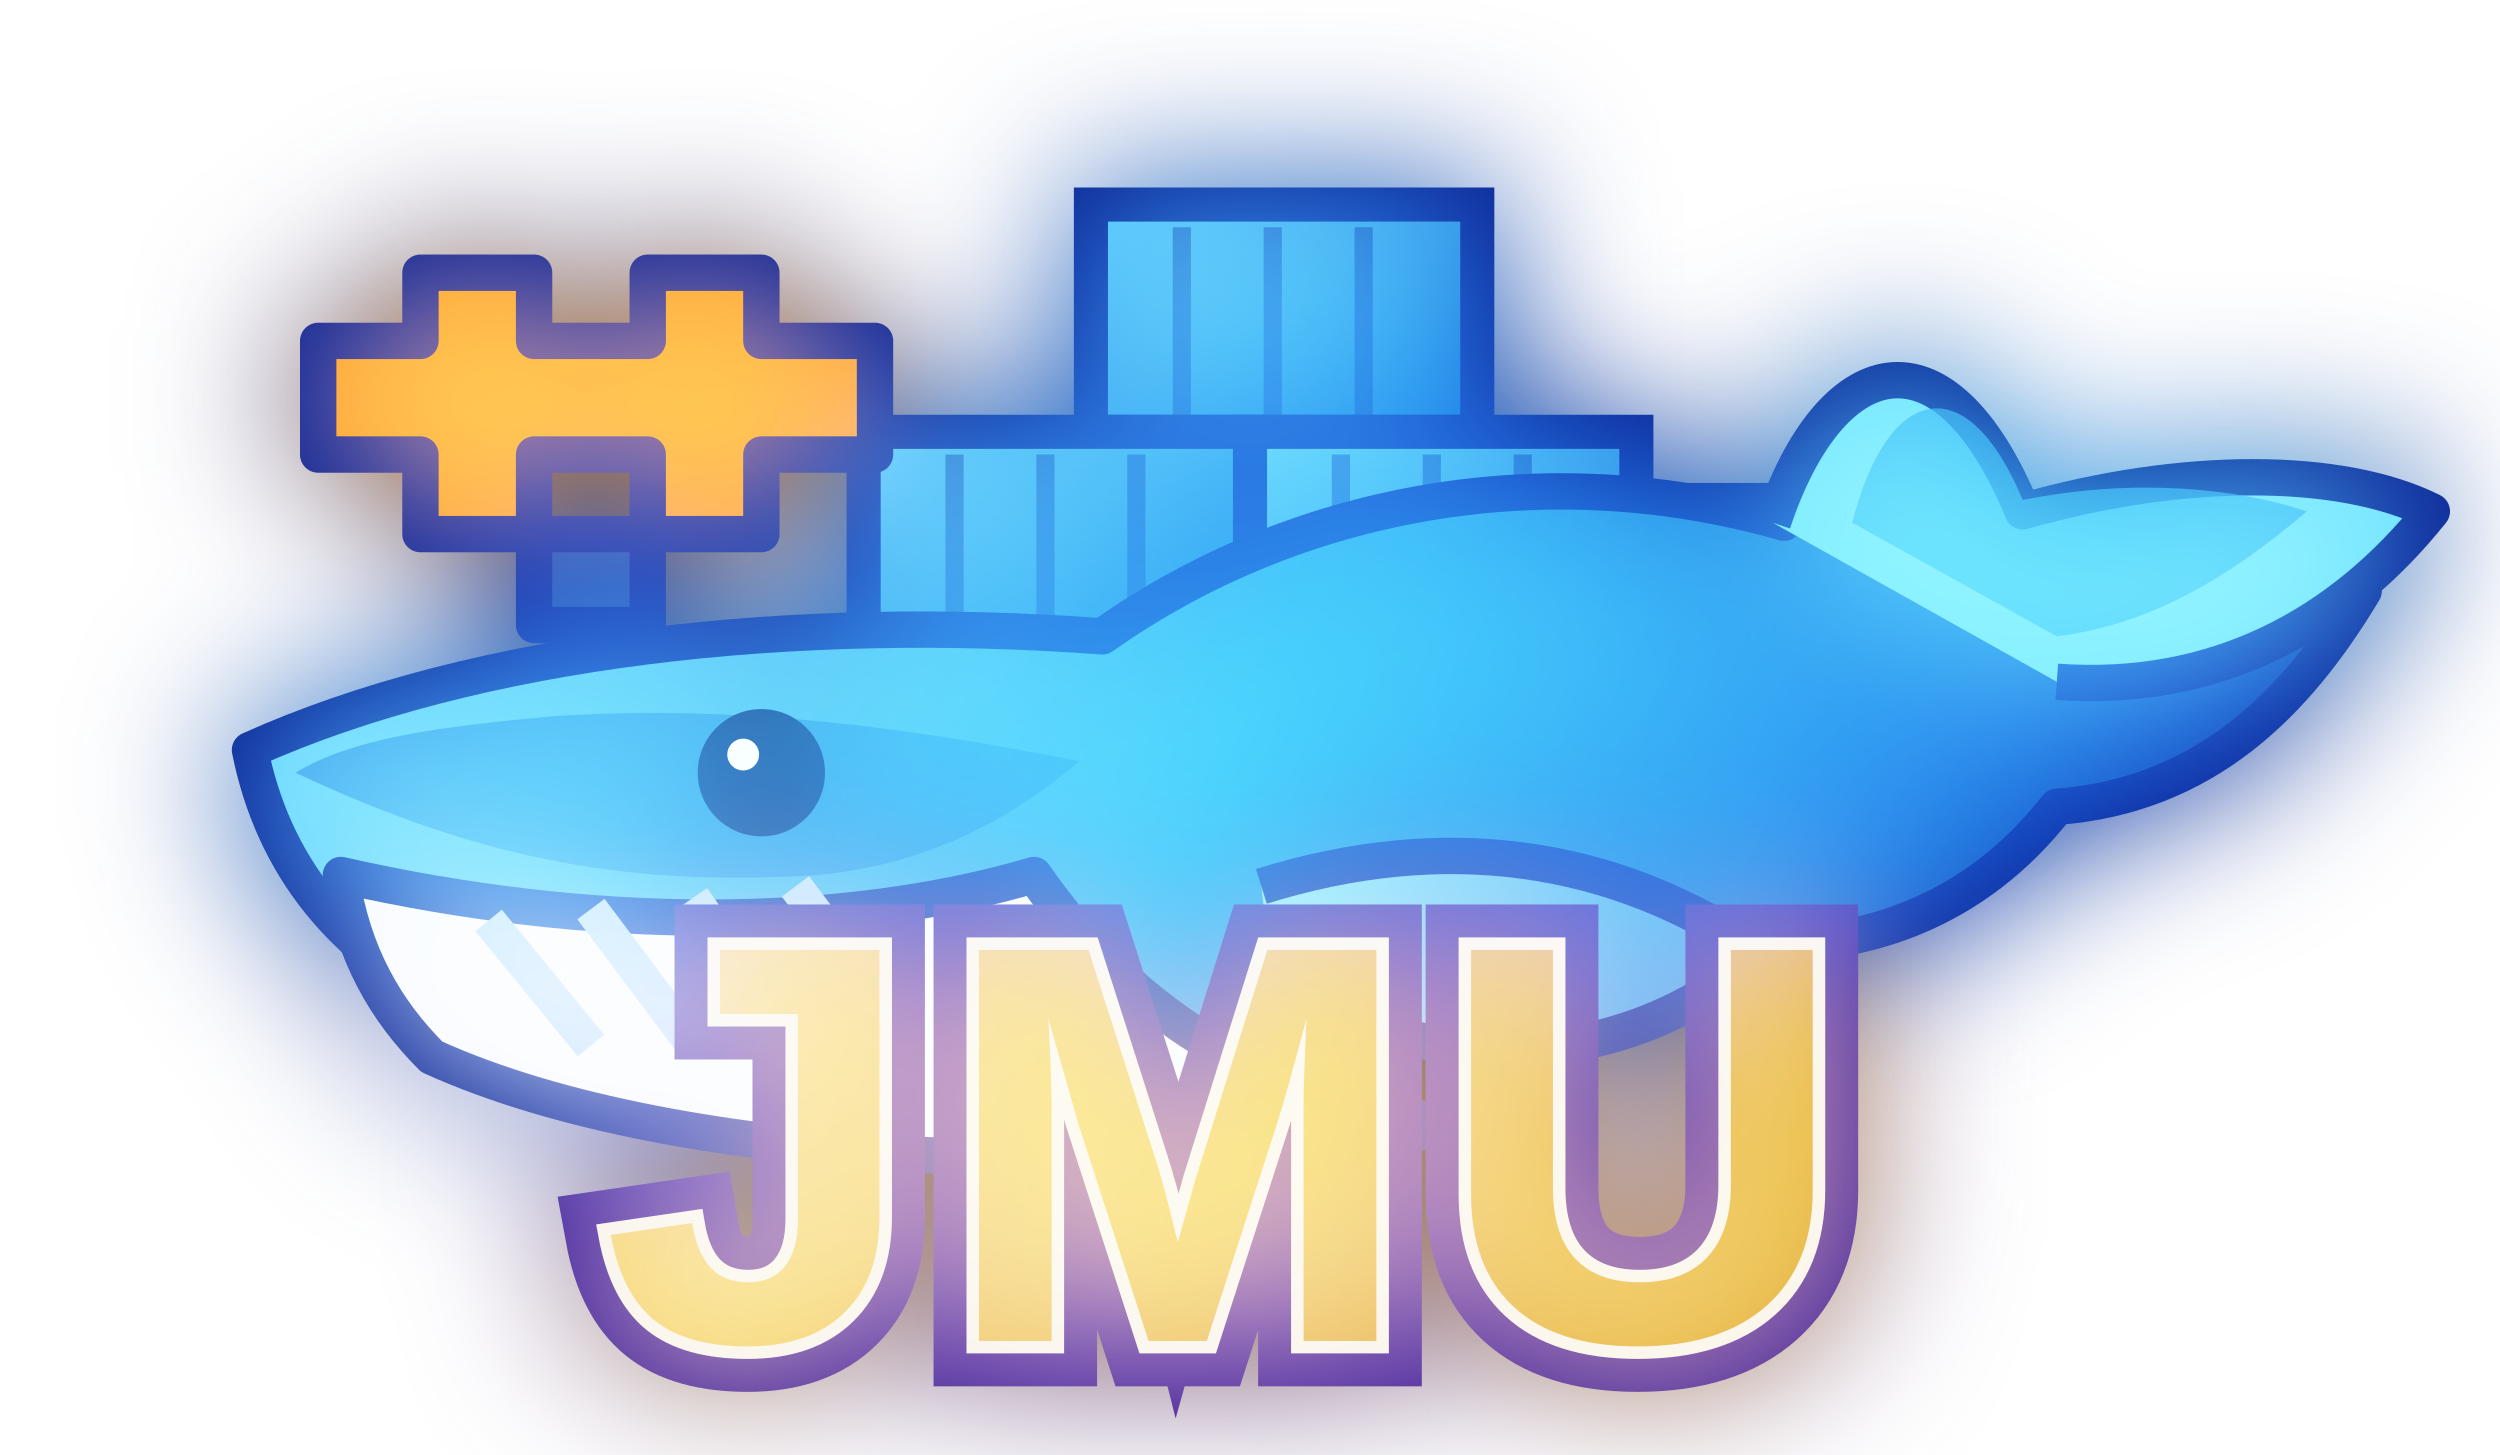
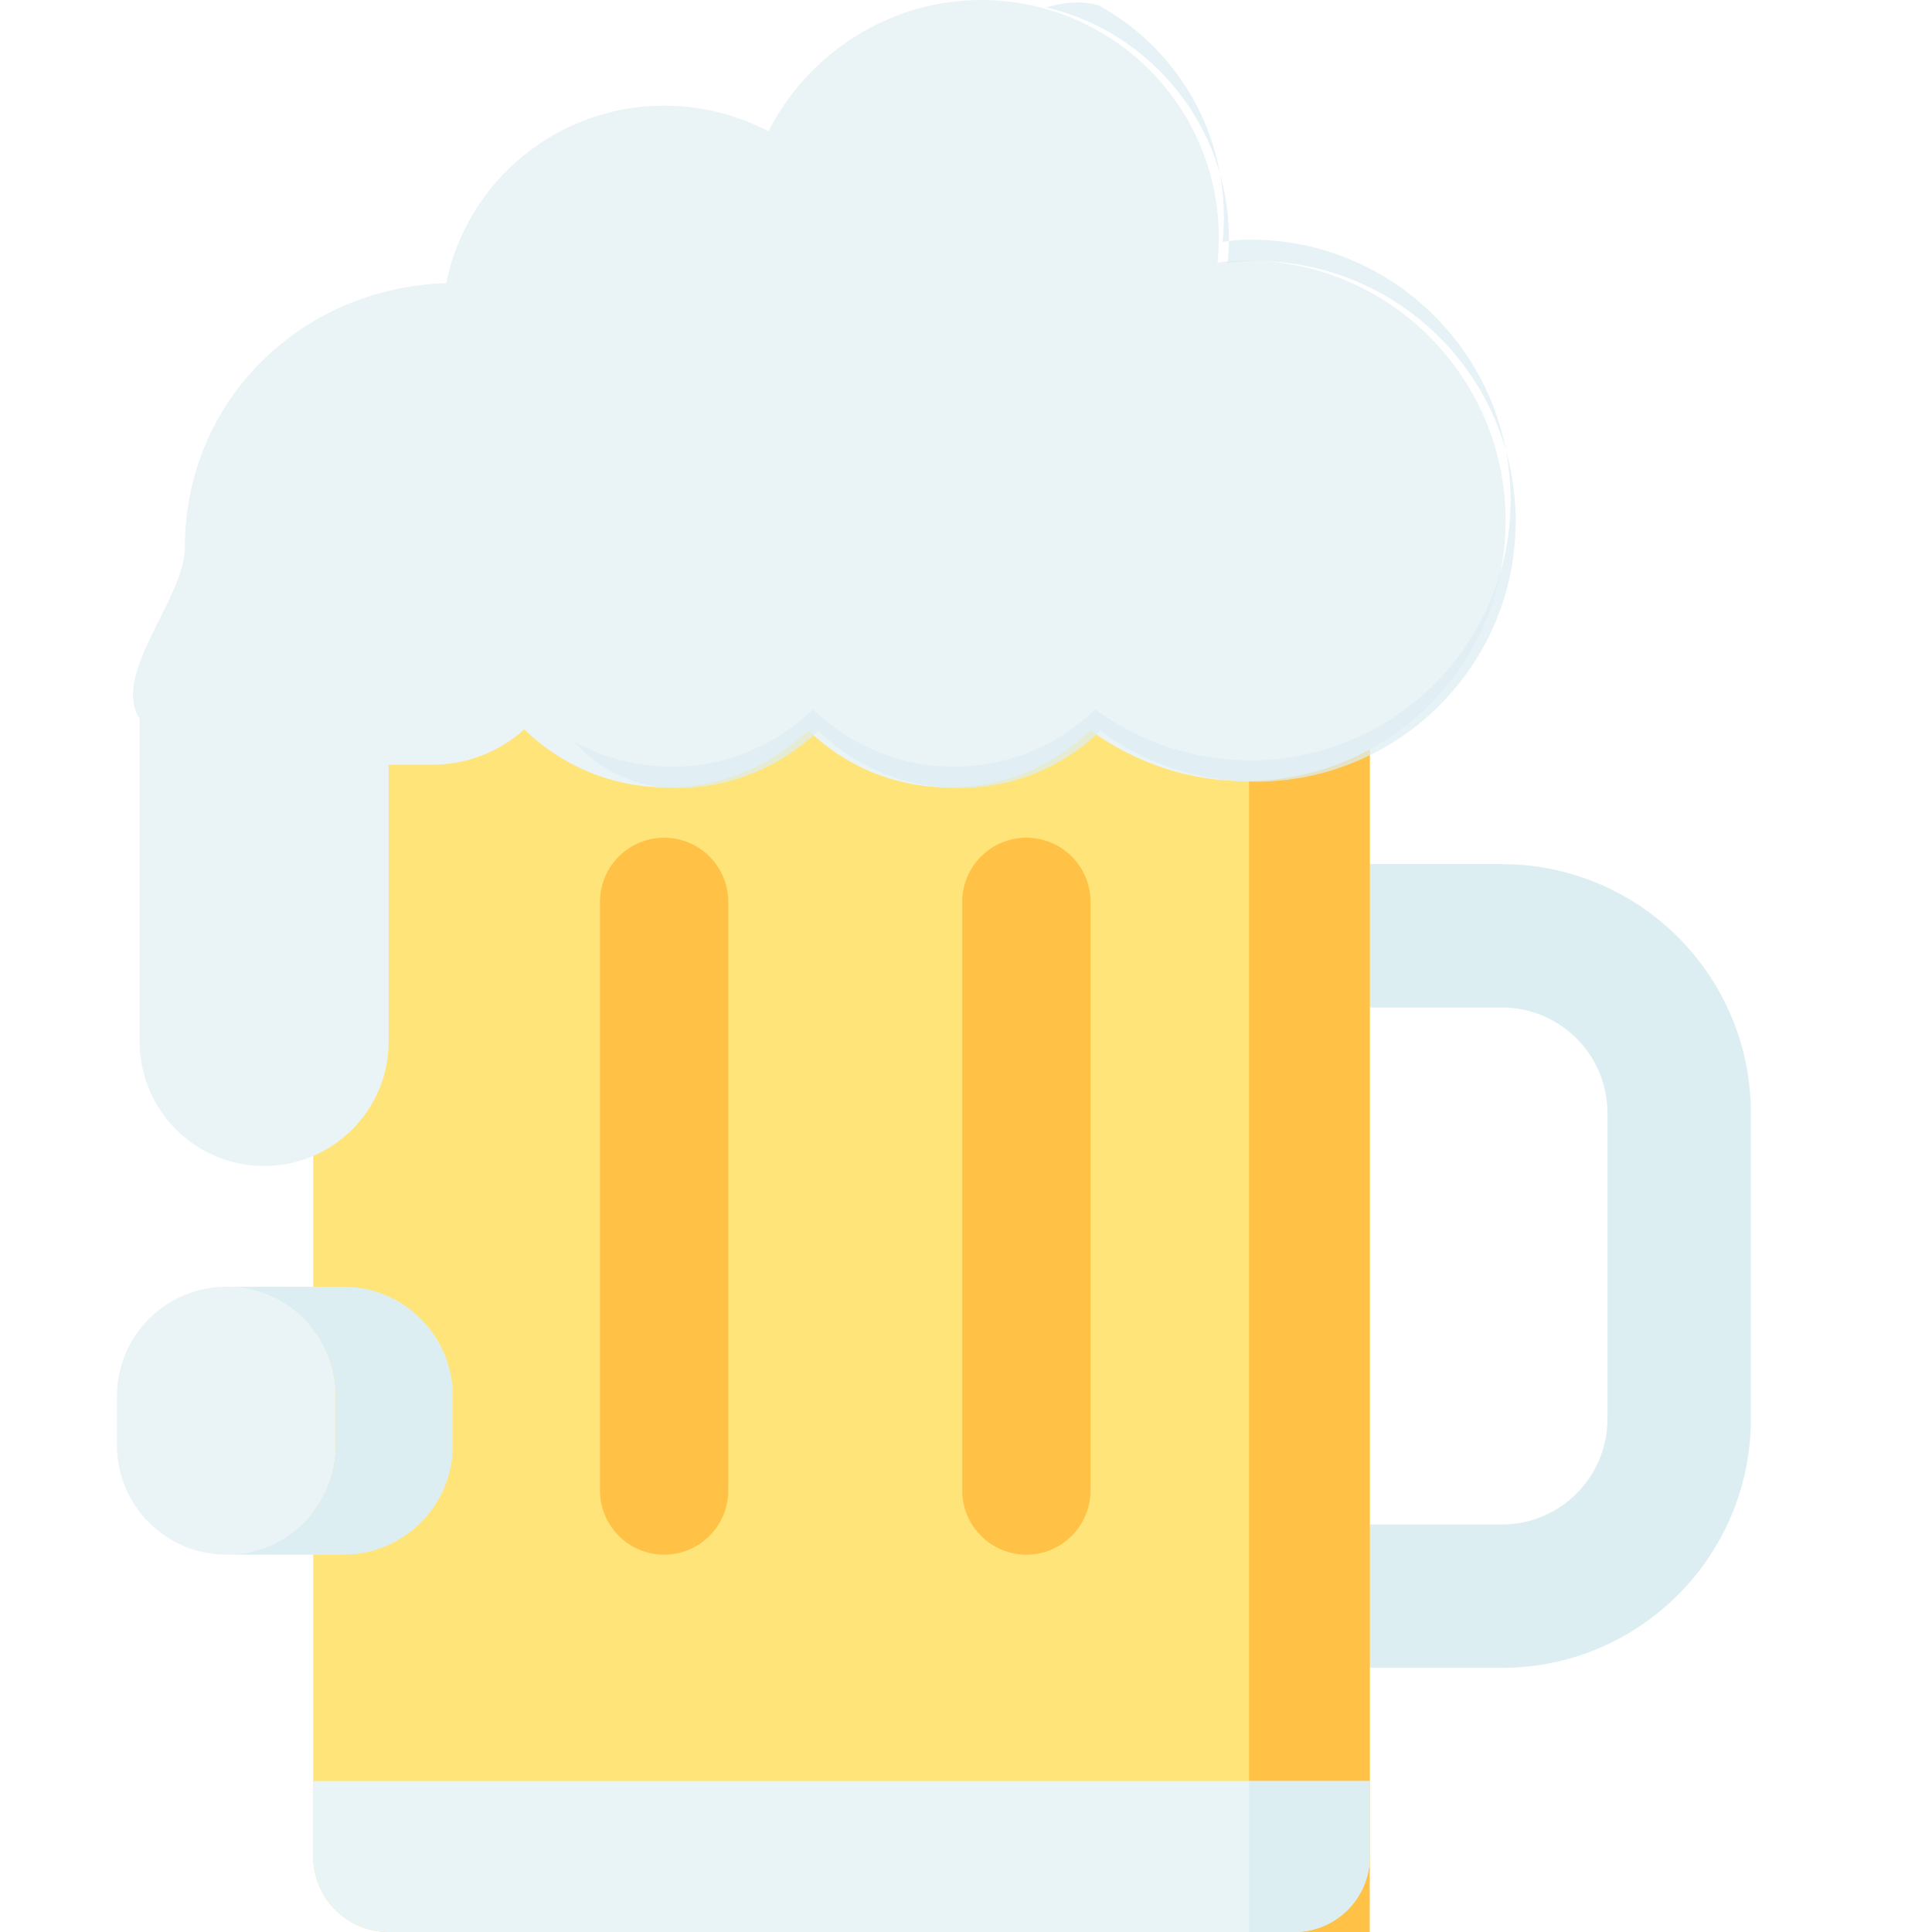
- <svg xmlns="http://www.w3.org/2000/svg" width="220" height="128" viewBox="0 0 220 128" fill="none">
-   <defs>
-     <linearGradient id="containerBlue" x1="0" y1="0" x2="1" y2="1">
-       <stop offset="0" stop-color="#55C4FF" />
-       <stop offset="1" stop-color="#0D58C7" />
-     </linearGradient>
-     <linearGradient id="whaleBlue" x1="42" y1="36" x2="182" y2="98" gradientUnits="userSpaceOnUse">
-       <stop offset="0" stop-color="#67D2FF" />
-       <stop offset="0.48" stop-color="#2896E9" />
-       <stop offset="1" stop-color="#103EAF" />
-     </linearGradient>
-     <linearGradient id="finBlue" x1="116" y1="72" x2="166" y2="98" gradientUnits="userSpaceOnUse">
-       <stop offset="0" stop-color="#8BE1FF" />
-       <stop offset="1" stop-color="#1267D5" />
-     </linearGradient>
-     <linearGradient id="gold" x1="56" y1="93" x2="168" y2="122" gradientUnits="userSpaceOnUse">
-       <stop offset="0" stop-color="#F6D25D" />
-       <stop offset="1" stop-color="#D99A12" />
-     </linearGradient>
-     <filter id="glow" x="0" y="0" width="220" height="128" filterUnits="userSpaceOnUse" color-interpolation-filters="sRGB">
-       <feGaussianBlur stdDeviation="7" result="blur" />
-       <feColorMatrix in="blur" type="matrix" values="0 0 0 0 0.12 0 0 0 0 0.42 0 0 0 0 0.96 0 0 0 0.32 0" />
-       <feBlend in="SourceGraphic" in2="blur" mode="screen" />
-     </filter>
-   </defs>
-   <g filter="url(#glow)">
-     <g stroke="#0A218B" stroke-width="3">
-       <rect x="96" y="18" width="34" height="20" fill="url(#containerBlue)" />
-       <rect x="76" y="38" width="34" height="20" fill="url(#containerBlue)" />
-       <rect x="110" y="38" width="34" height="20" fill="url(#containerBlue)" />
-       <rect x="144" y="44" width="24" height="18" fill="url(#containerBlue)" />
-       <rect x="88" y="58" width="28" height="16" fill="url(#containerBlue)" />
-       <rect x="116" y="58" width="28" height="16" fill="url(#containerBlue)" />
-       <rect x="144" y="58" width="24" height="16" fill="url(#containerBlue)" />
-       <g stroke-width="1.6" opacity="0.5">
-         <path d="M104 20V38M112 20V38M120 20V38" />
-         <path d="M84 40V58M92 40V58M100 40V58" />
-         <path d="M118 40V58M126 40V58M134 40V58" />
-         <path d="M150 45V62M158 45V62" />
-         <path d="M96 59V74M104 59V74" />
-         <path d="M124 59V74M132 59V74" />
-         <path d="M151 59V74M159 59V74" />
-       </g>
-     </g>
-     <g fill="#FF9F1B" stroke="#0A218B" stroke-width="3.2" stroke-linejoin="round">
-       <path d="M28 30H37V24H47V30H57V24H67V30H77V40H67V47H57V40H47V47H37V40H28V30Z" />
-       <rect x="47" y="47" width="10" height="8" fill="#1B439E" />
-     </g>
-     <g>
-       <path d="M22 66C42 57 70 54 97 56C114 44 136 40 157 46C163 41 170 42 176 51C189 48 201 49 208 52C202 62 194 70 181 71C174 80 164 84 152 83C143 89 132 92 119 91C93 98 63 99 41 89C30 84 24 76 22 66Z" fill="url(#whaleBlue)" stroke="#0A218B" stroke-width="3.2" stroke-linejoin="round" />
-       <path d="M156 46C161 31 171 28 178 45C192 41 206 41 214 45C206 55 195 61 181 60" fill="#6EE1FF" stroke="#0A218B" stroke-width="3.2" stroke-linejoin="round" />
-       <path d="M163 46C166 34 173 32 178 44C188 42 197 43 203 45C196 51 189 55 181 56" fill="#2EA6F2" opacity="0.72" />
-       <path d="M111 78C127 73 142 75 155 84C143 94 128 95 112 87" fill="url(#finBlue)" stroke="#0A218B" stroke-width="3.2" stroke-linejoin="round" />
-       <path d="M26 68C43 76 56 78 72 77C82 76 89 72 95 67C80 64 65 62 49 63C38 64 31 65 26 68Z" fill="#1A6FD8" opacity="0.56" />
-       <path d="M30 77C52 82 74 82 91 77C100 90 112 97 129 99C100 104 60 103 38 93C34 89 31 84 30 77Z" fill="#F7FAFF" stroke="#0A218B" stroke-width="3.2" stroke-linejoin="round" />
-       <path d="M43 81L52 92M52 80L61 92M61 79L70 92M70 78L79 90" stroke="#B9D8FF" stroke-width="3" />
-       <circle cx="67" cy="68" r="5.6" fill="#0B1A3D" />
-       <circle cx="65.4" cy="66.4" r="1.4" fill="#F8FDFF" />
-     </g>
-     <g paint-order="stroke fill markers">
-       <text x="53" y="118" font-family="Arial Black, Arial, sans-serif" font-size="50" font-weight="900" letter-spacing="2" fill="url(#gold)" stroke="#3A1D90" stroke-width="8">JMU</text>
-       <text x="53" y="118" font-family="Arial Black, Arial, sans-serif" font-size="50" font-weight="900" letter-spacing="2" fill="url(#gold)" stroke="#F8F3E6" stroke-width="2.2">JMU</text>
-     </g>
-   </g>
+ <svg xmlns="http://www.w3.org/2000/svg" width="512" height="512" viewBox="0 0 512 512" fill="none" role="img" aria-labelledby="title">
+   <path d="M332 229H398C434.451 229 464 258.549 464 295V376C464 412.451 434.451 442 398 442H332V404H398C413.464 404 426 391.464 426 376V295C426 279.536 413.464 267 398 267H332V229Z" fill="#DDEEF3" />
+   <path d="M83 181H363V492C363 503.046 354.046 512 343 512H103C91.954 512 83 503.046 83 492V181Z" fill="#FFE579" />
+   <path d="M331 181H363V512H331V181Z" fill="#FFC247" />
+   <path d="M83 472H363V492C363 503.046 354.046 512 343 512H103C91.954 512 83 503.046 83 492V472Z" fill="#E9F4F7" />
+   <path d="M331 472H363V492C363 503.046 354.046 512 343 512H331V472Z" fill="#DDEEF3" />
+   <path d="M49 145C49 106.34 79.614 76.247 118.25 75.048C123.782 47.823 147.854 28 176 28C185.756 28 195.222 30.387 203.665 34.79C214.28 13.898 235.975 0 260 0C294.794 0 323 28.206 323 63C323 65.231 322.885 67.436 322.657 69.608C325.09 69.206 327.586 69 330 69C368.108 69 399 99.892 399 138C399 176.108 368.108 207 330 207C314.73 207 300.498 201.998 288.948 193.503C279.283 202.886 266.094 208.667 251.545 208.667C237.007 208.667 223.828 202.894 214.165 193.524C204.437 202.87 191.24 208.667 176.667 208.667C161.974 208.667 148.68 202.773 138.929 193.288C132.431 199.208 123.81 202.667 114.333 202.667H103V276C103 294.225 88.225 309 70 309C51.775 309 37 294.225 37 276V190.454C29.387 178.665 49 158.611 49 145Z" fill="#EAF3F6" />
+   <path d="M291.347 1.512C311.022 12.419 324.333 33.381 324.333 57.455C324.333 59.705 324.219 61.924 323.991 64.11C326.405 63.706 328.886 63.5 331.333 63.5C369.441 63.5 400.333 94.392 400.333 132.5C400.333 170.608 369.441 201.5 331.333 201.5C316.063 201.5 301.831 196.498 290.281 188.003C280.616 197.386 267.427 203.167 252.878 203.167C238.34 203.167 225.161 197.394 215.498 188.024C205.77 197.37 192.573 203.167 178 203.167C168.614 203.167 159.798 200.759 152.128 196.527C158.777 204.069 168.51 208.833 179.333 208.833C193.907 208.833 207.104 203.036 216.831 193.69C226.494 203.061 239.674 208.833 254.212 208.833C268.76 208.833 281.949 203.052 291.614 193.669C303.164 202.165 317.397 207.167 332.667 207.167C370.775 207.167 401.667 176.274 401.667 138.167C401.667 100.059 370.775 69.167 332.667 69.167C330.253 69.167 327.757 69.372 325.324 69.775C325.552 67.603 325.667 65.398 325.667 63.167C325.667 33.417 304.995 8.495 277.222 1.939C281.823 0.673 286.672 0 291.347 1.512Z" fill="#DDEEF3" opacity="0.74" />
+   <path d="M60 341C76.016 341 89 353.984 89 370V383C89 399.016 76.016 412 60 412C43.984 412 31 399.016 31 383V370C31 353.984 43.984 341 60 341Z" fill="#EAF3F6" />
+   <path d="M91 341C107.016 341 120 353.984 120 370V383C120 399.016 107.016 412 91 412H60C76.016 412 89 399.016 89 383V370C89 353.984 76.016 341 60 341H91Z" fill="#DDEEF3" />
+   <path d="M159 239C159 229.611 166.611 222 176 222C185.389 222 193 229.611 193 239V395C193 404.389 185.389 412 176 412C166.611 412 159 404.389 159 395V239Z" fill="#FFC247" />
+   <path d="M255 239C255 229.611 262.611 222 272 222C281.389 222 289 229.611 289 239V395C289 404.389 281.389 412 272 412C262.611 412 255 404.389 255 395V239Z" fill="#FFC247" />
</svg>
